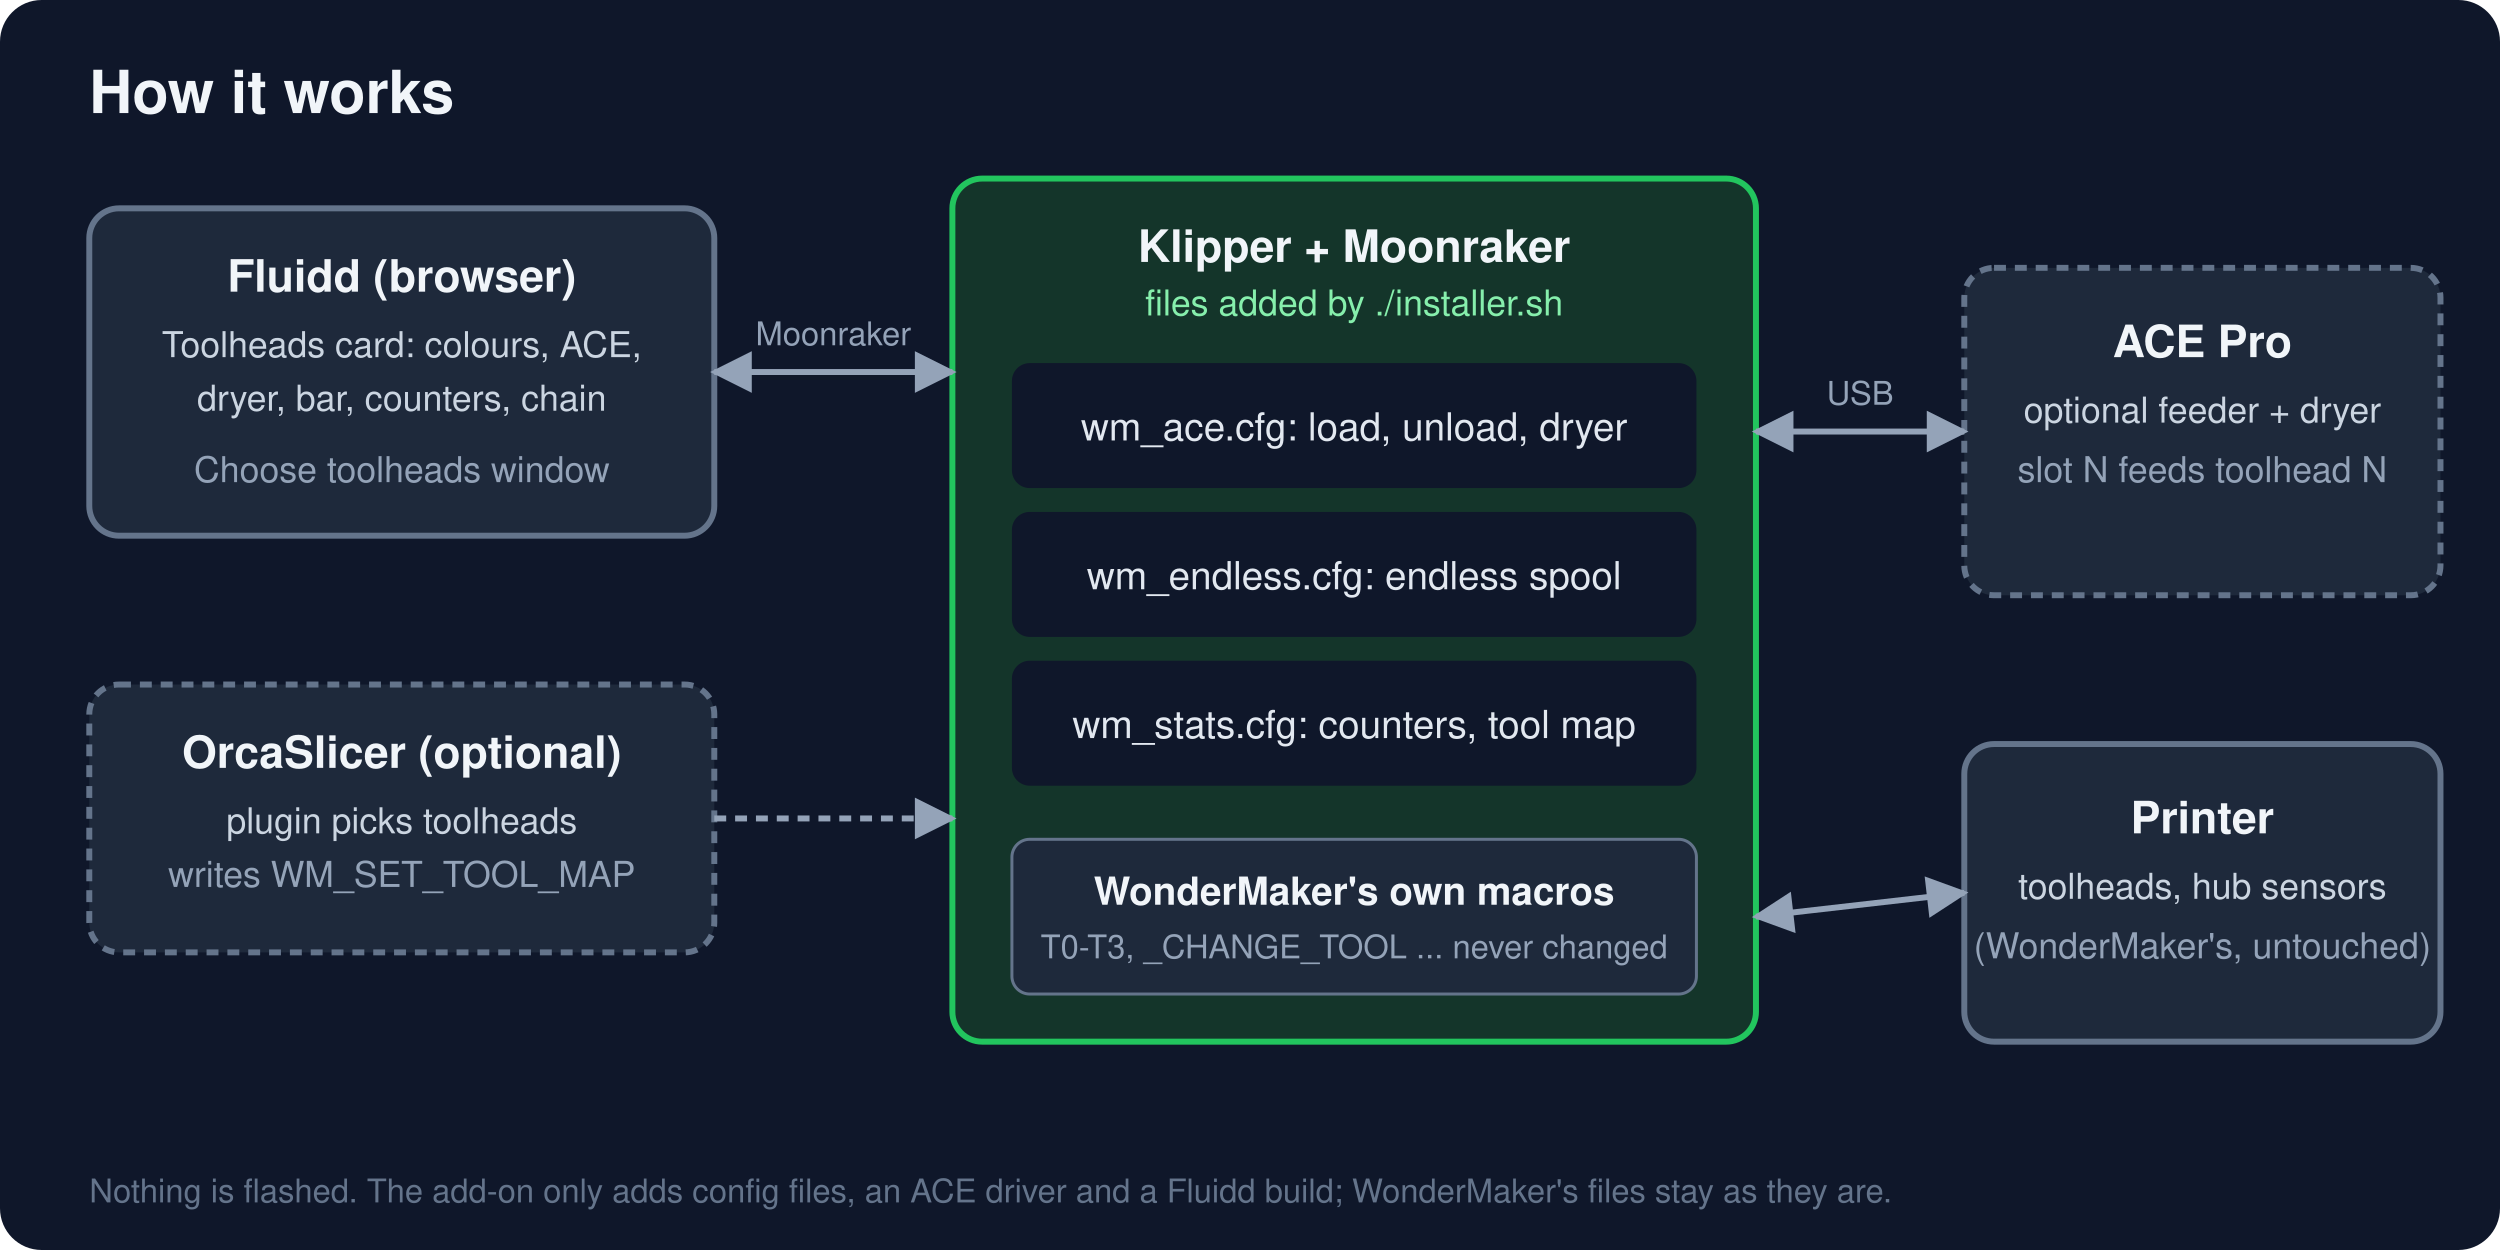
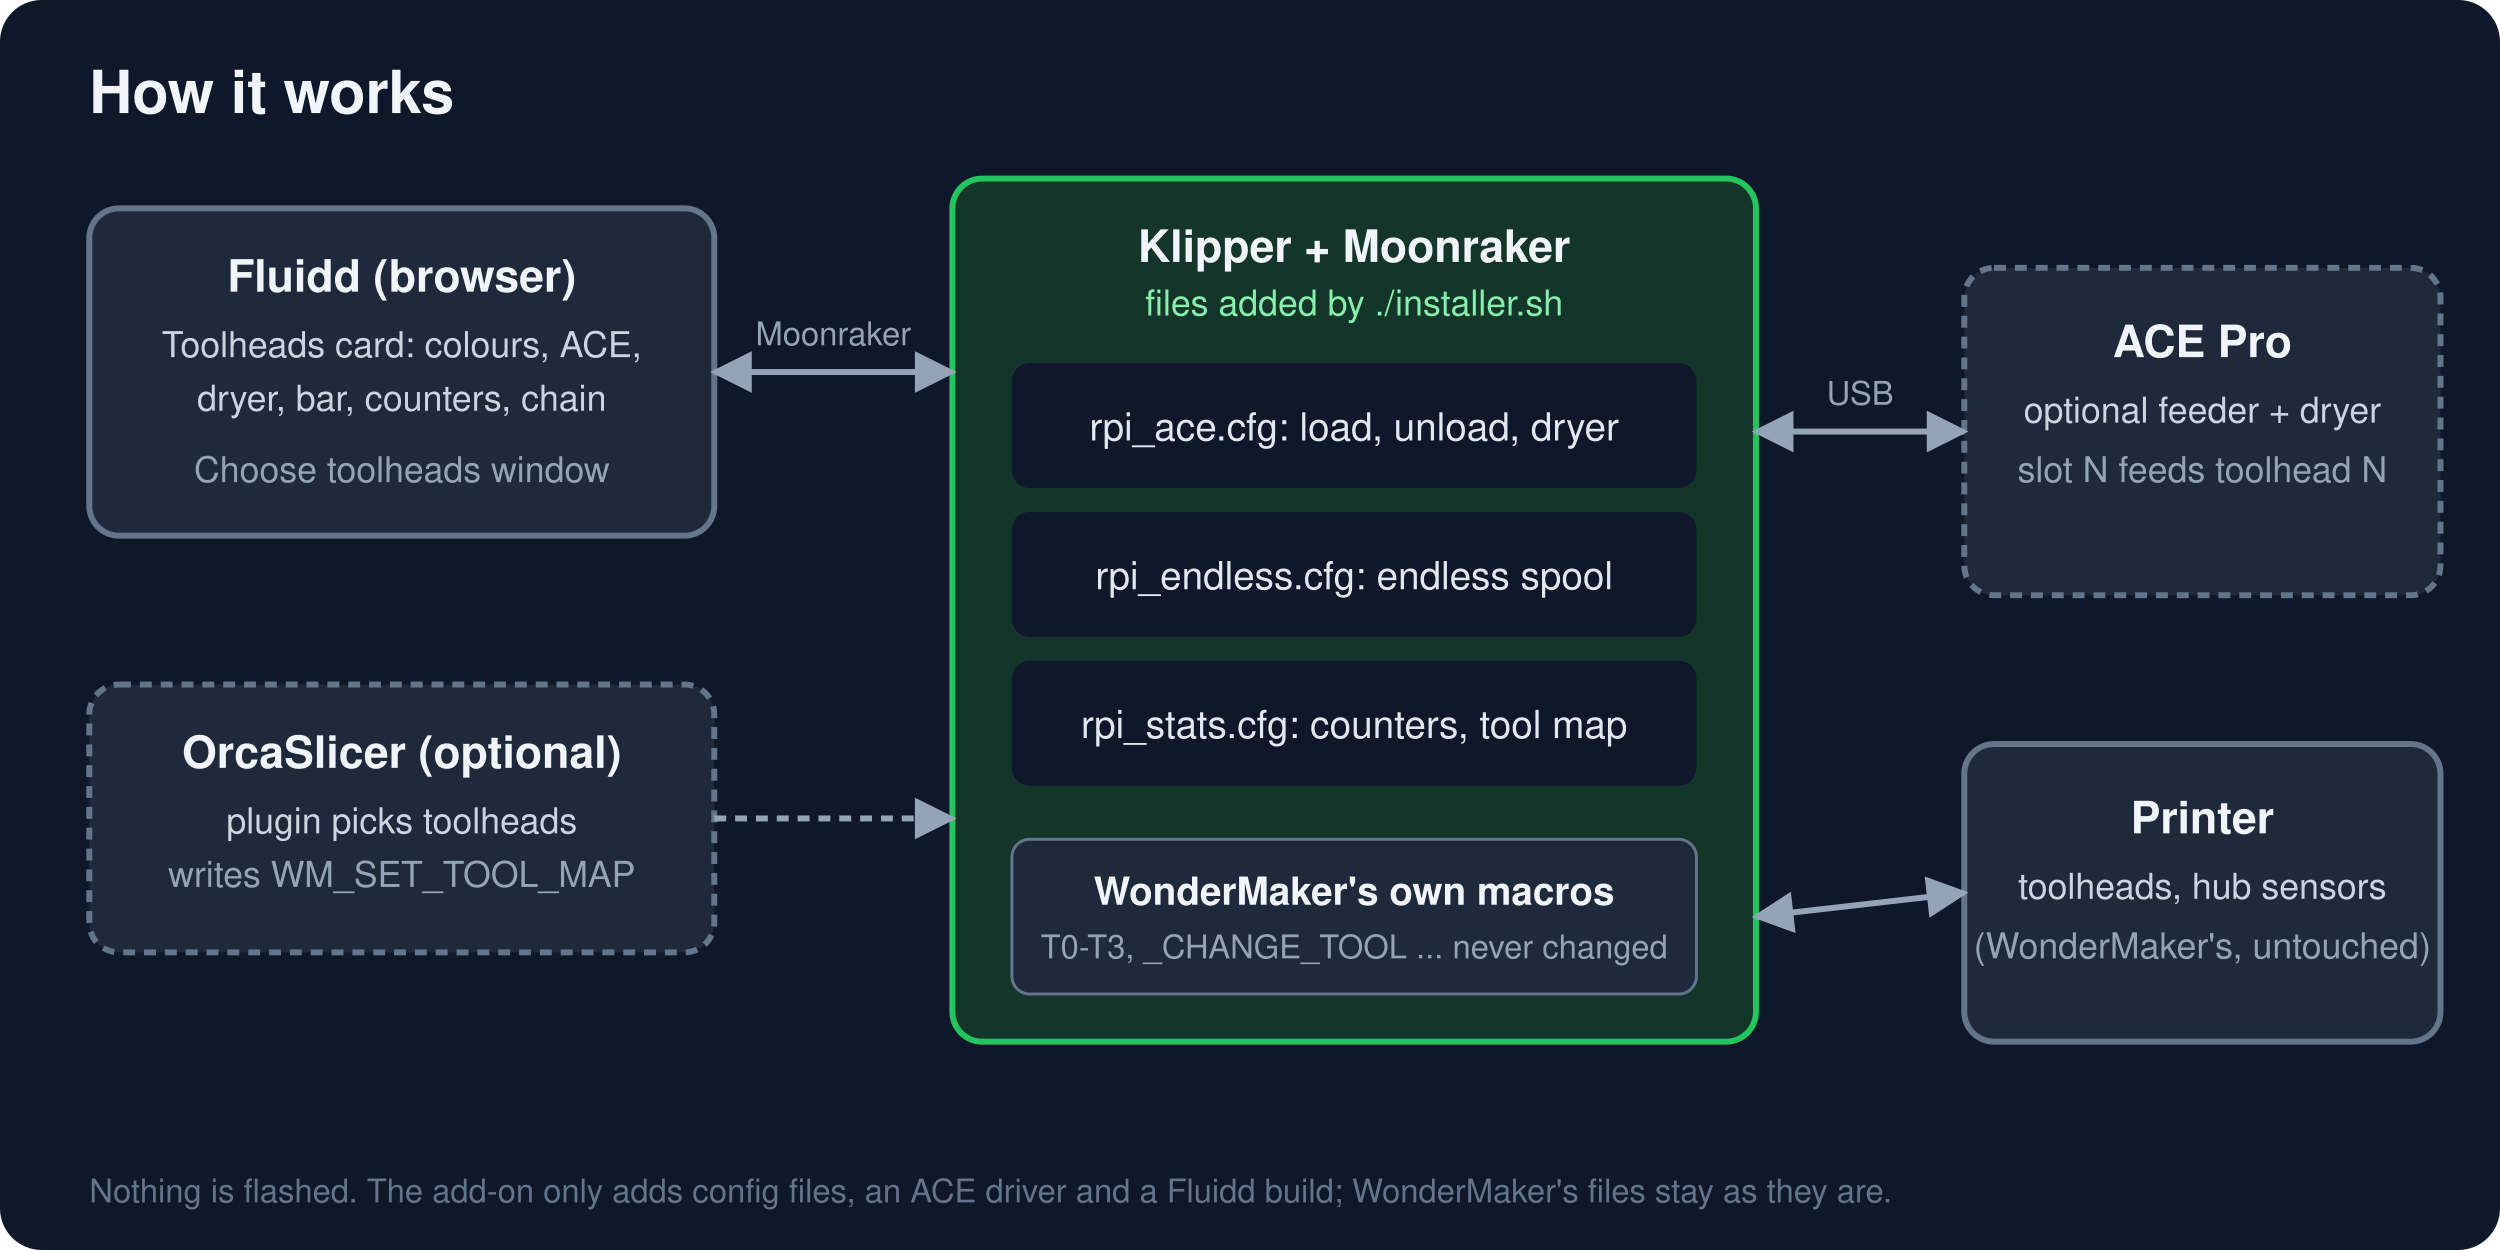
<svg xmlns="http://www.w3.org/2000/svg" viewBox="0 0 840 420" width="840" height="420" font-family="Helvetica,Arial,sans-serif">
  <defs>
    <marker id="a" viewBox="0 0 10 10" refX="9" refY="5" markerWidth="7" markerHeight="7" orient="auto-start-reverse">
      <path d="M0 0L10 5L0 10z" fill="#94a3b8" />
    </marker>
  </defs>
  <rect width="840" height="420" rx="14" fill="#0f172a" />
  <text x="30" y="38" fill="#f1f5f9" font-size="20" font-weight="700">How it works</text>
  <rect x="30" y="70" width="210" height="110" rx="10" fill="#1e293b" stroke="#64748b" stroke-width="2" />
  <text x="135" y="98" text-anchor="middle" fill="#f1f5f9" font-size="15" font-weight="700">Fluidd (browser)</text>
  <text x="135" y="120" text-anchor="middle" fill="#cbd5e1" font-size="12">Toolheads card: colours, ACE,</text>
  <text x="135" y="138" text-anchor="middle" fill="#cbd5e1" font-size="12">dryer, bar, counters, chain</text>
  <text x="135" y="162" text-anchor="middle" fill="#94a3b8" font-size="12">Choose toolheads window</text>
  <rect x="30" y="230" width="210" height="90" rx="10" fill="#1e293b" stroke="#64748b" stroke-dasharray="4 3" stroke-width="2" />
  <text x="135" y="258" text-anchor="middle" fill="#f1f5f9" font-size="15" font-weight="700">OrcaSlicer (optional)</text>
  <text x="135" y="280" text-anchor="middle" fill="#cbd5e1" font-size="12">plugin picks toolheads</text>
  <text x="135" y="298" text-anchor="middle" fill="#94a3b8" font-size="12">writes WM_SET_TOOL_MAP</text>
  <rect x="320" y="60" width="270" height="290" rx="10" fill="#14352a" stroke="#22c55e" stroke-width="2" />
  <text x="455" y="88" text-anchor="middle" fill="#f1f5f9" font-size="15" font-weight="700">Klipper + Moonraker</text>
  <text x="455" y="106" text-anchor="middle" fill="#86efac" font-size="12">files added by ./installer.sh</text>
  <rect x="340" y="122" width="230" height="42" rx="6" fill="#0f172a" />
-   <text x="455" y="148" text-anchor="middle" fill="#e2e8f0" font-size="13">wm_ace.cfg: load, unload, dryer</text>
+   <text x="455" y="148" text-anchor="middle" fill="#e2e8f0" font-size="13">rpi_ace.cfg: load, unload, dryer</text>
  <rect x="340" y="172" width="230" height="42" rx="6" fill="#0f172a" />
-   <text x="455" y="198" text-anchor="middle" fill="#e2e8f0" font-size="13">wm_endless.cfg: endless spool</text>
+   <text x="455" y="198" text-anchor="middle" fill="#e2e8f0" font-size="13">rpi_endless.cfg: endless spool</text>
  <rect x="340" y="222" width="230" height="42" rx="6" fill="#0f172a" />
-   <text x="455" y="248" text-anchor="middle" fill="#e2e8f0" font-size="13">wm_stats.cfg: counters, tool map</text>
+   <text x="455" y="248" text-anchor="middle" fill="#e2e8f0" font-size="13">rpi_stats.cfg: counters, tool map</text>
  <rect x="340" y="282" width="230" height="52" rx="6" fill="#1e293b" stroke="#64748b" />
  <text x="455" y="304" text-anchor="middle" fill="#f1f5f9" font-size="13" font-weight="700">WonderMaker's own macros</text>
  <text x="455" y="322" text-anchor="middle" fill="#94a3b8" font-size="11">T0-T3, _CHANGE_TOOL ... never changed</text>
  <line x1="240" y1="125" x2="320" y2="125" stroke="#94a3b8" stroke-width="2" marker-end="url(#a)" marker-start="url(#a)" />
  <line x1="240" y1="275" x2="320" y2="275" stroke="#94a3b8" stroke-width="2" stroke-dasharray="4 3" marker-end="url(#a)" />
  <text x="280" y="116" text-anchor="middle" fill="#94a3b8" font-size="11">Moonraker</text>
  <rect x="660" y="90" width="160" height="110" rx="10" fill="#1e293b" stroke="#64748b" stroke-dasharray="4 3" stroke-width="2" />
  <text x="740" y="120" text-anchor="middle" fill="#f1f5f9" font-size="15" font-weight="700">ACE Pro</text>
  <text x="740" y="142" text-anchor="middle" fill="#cbd5e1" font-size="12">optional feeder + dryer</text>
  <text x="740" y="162" text-anchor="middle" fill="#94a3b8" font-size="12">slot N feeds toolhead N</text>
  <line x1="590" y1="145" x2="660" y2="145" stroke="#94a3b8" stroke-width="2" marker-end="url(#a)" marker-start="url(#a)" />
  <text x="625" y="136" text-anchor="middle" fill="#94a3b8" font-size="11">USB</text>
  <rect x="660" y="250" width="160" height="100" rx="10" fill="#1e293b" stroke="#64748b" stroke-width="2" />
  <text x="740" y="280" text-anchor="middle" fill="#f1f5f9" font-size="15" font-weight="700">Printer</text>
  <text x="740" y="302" text-anchor="middle" fill="#cbd5e1" font-size="12">toolheads, hub sensors</text>
  <text x="740" y="322" text-anchor="middle" fill="#94a3b8" font-size="12">(WonderMaker's, untouched)</text>
  <line x1="590" y1="308" x2="660" y2="300" stroke="#94a3b8" stroke-width="2" marker-end="url(#a)" marker-start="url(#a)" />
  <text x="30" y="404" fill="#64748b" font-size="11">Nothing is flashed. The add-on only adds config files, an ACE driver and a Fluidd build; WonderMaker's files stay as they are.</text>
</svg>
